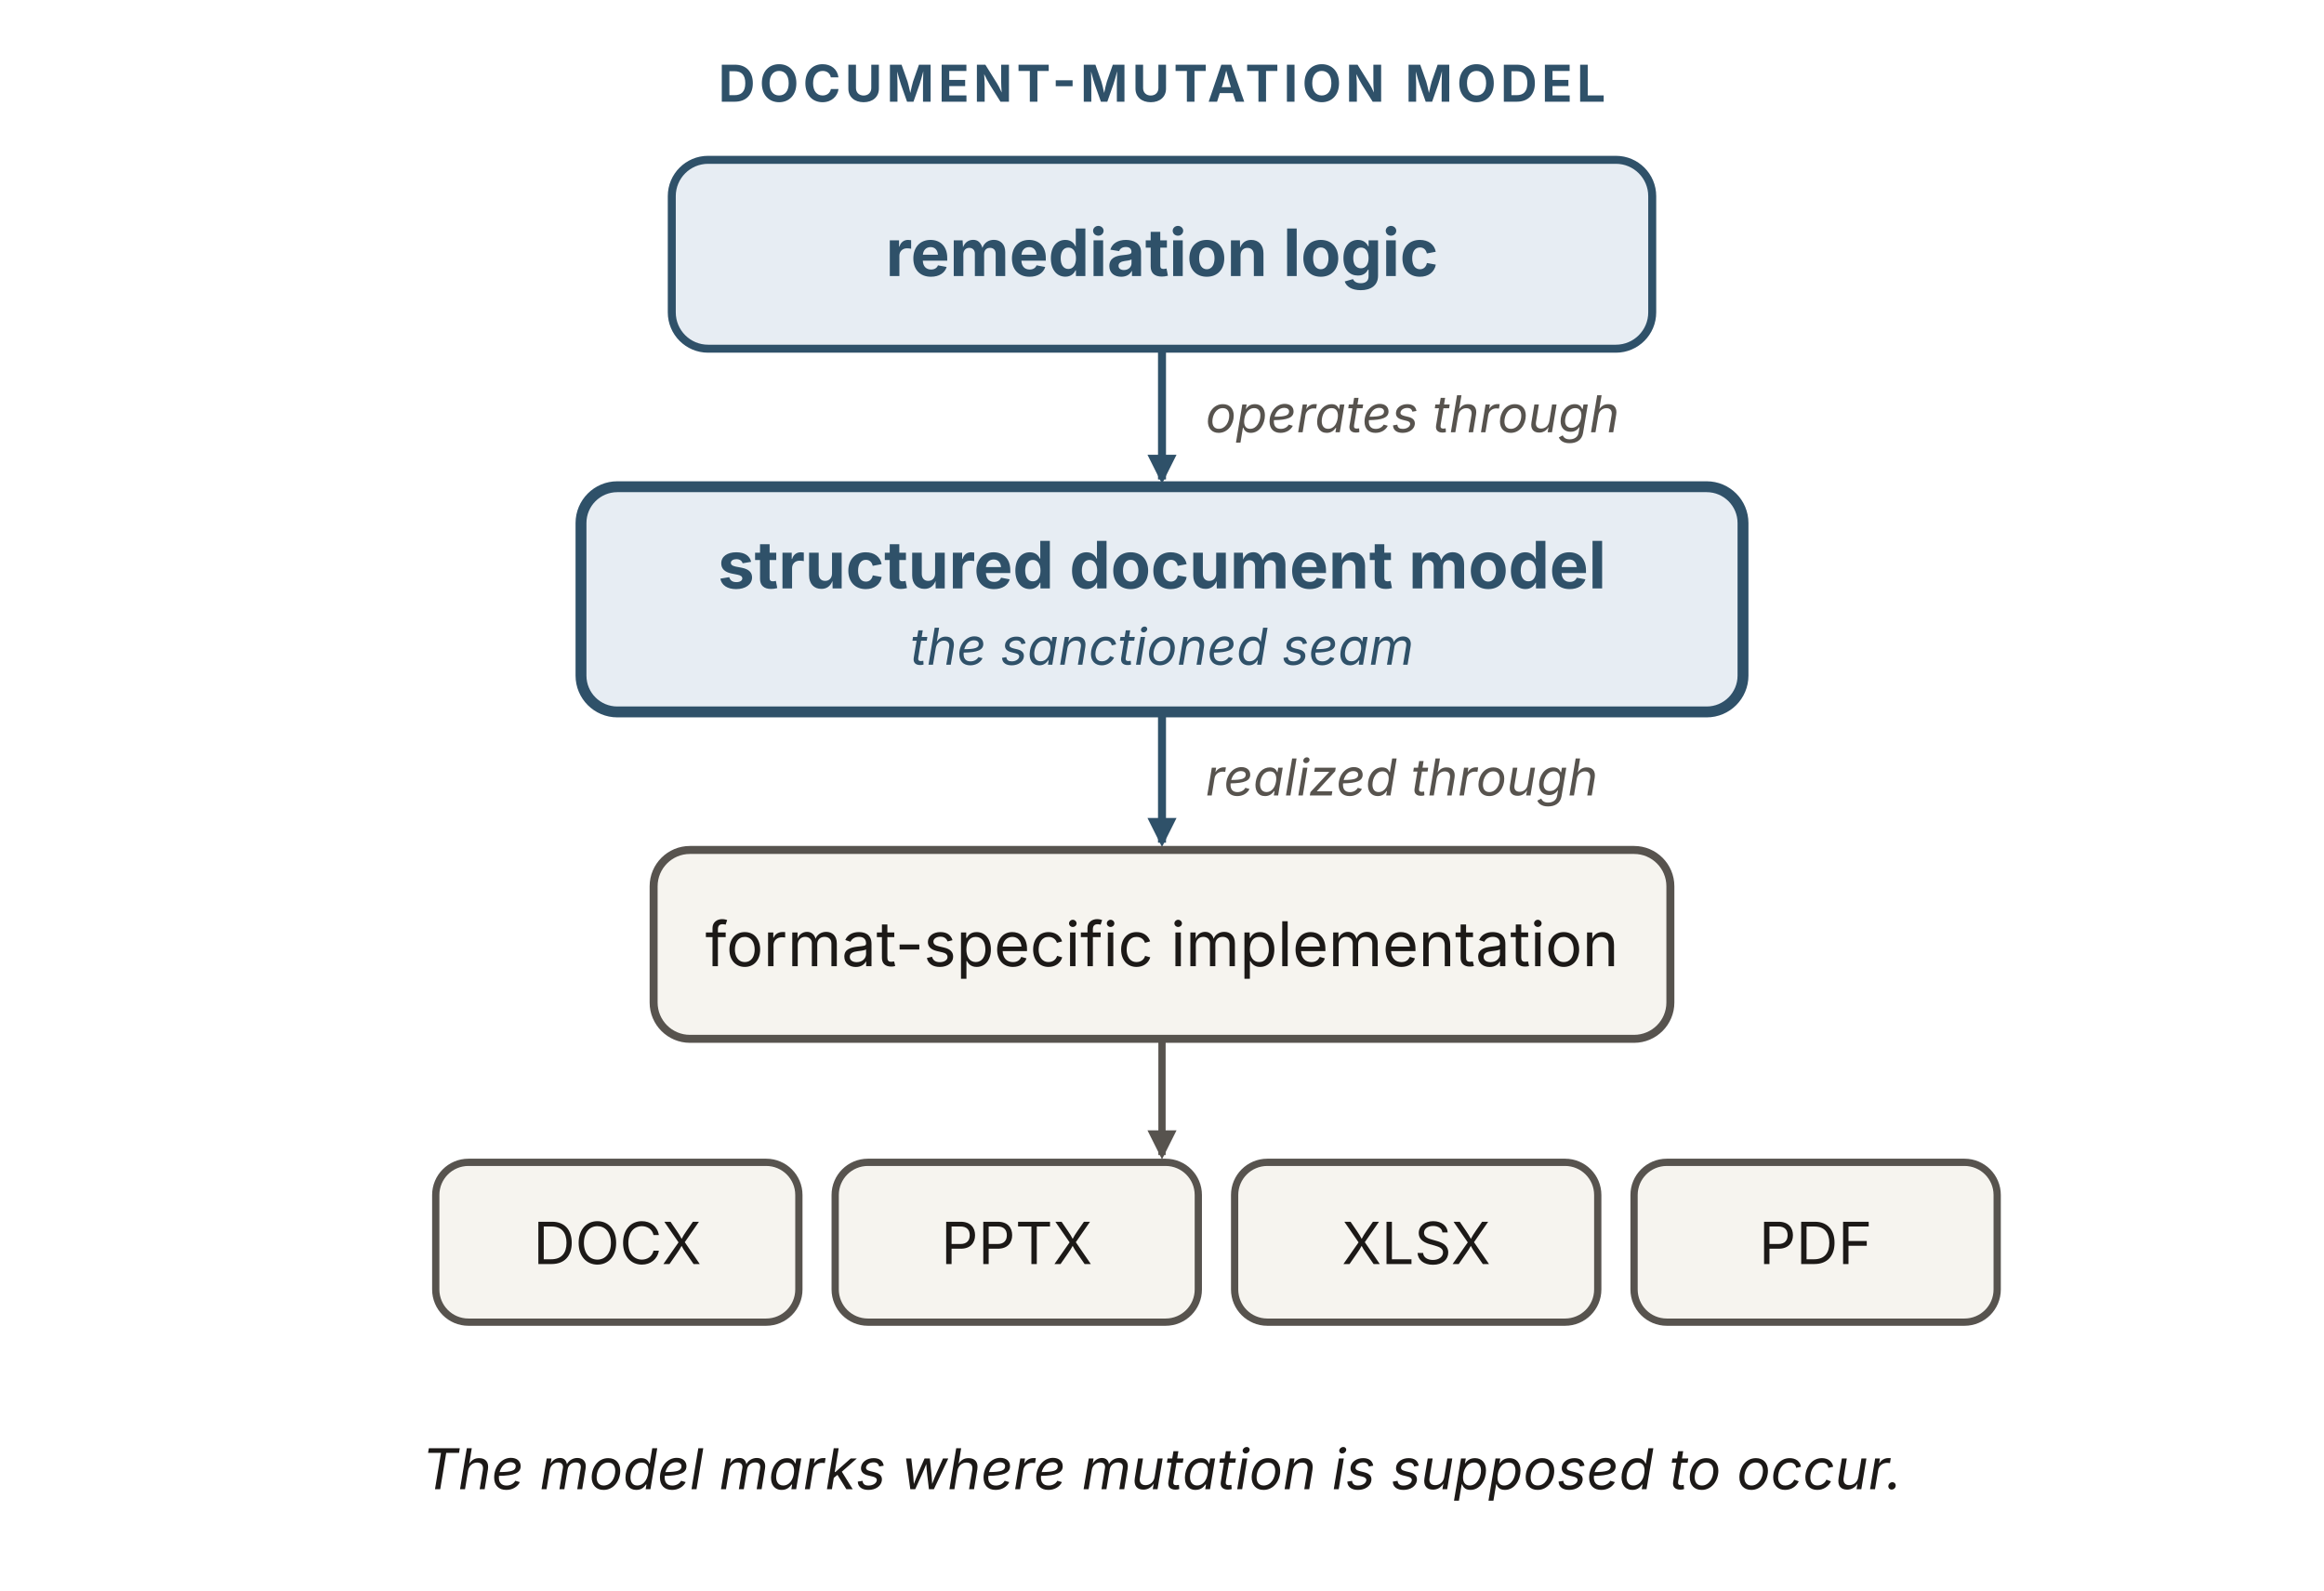
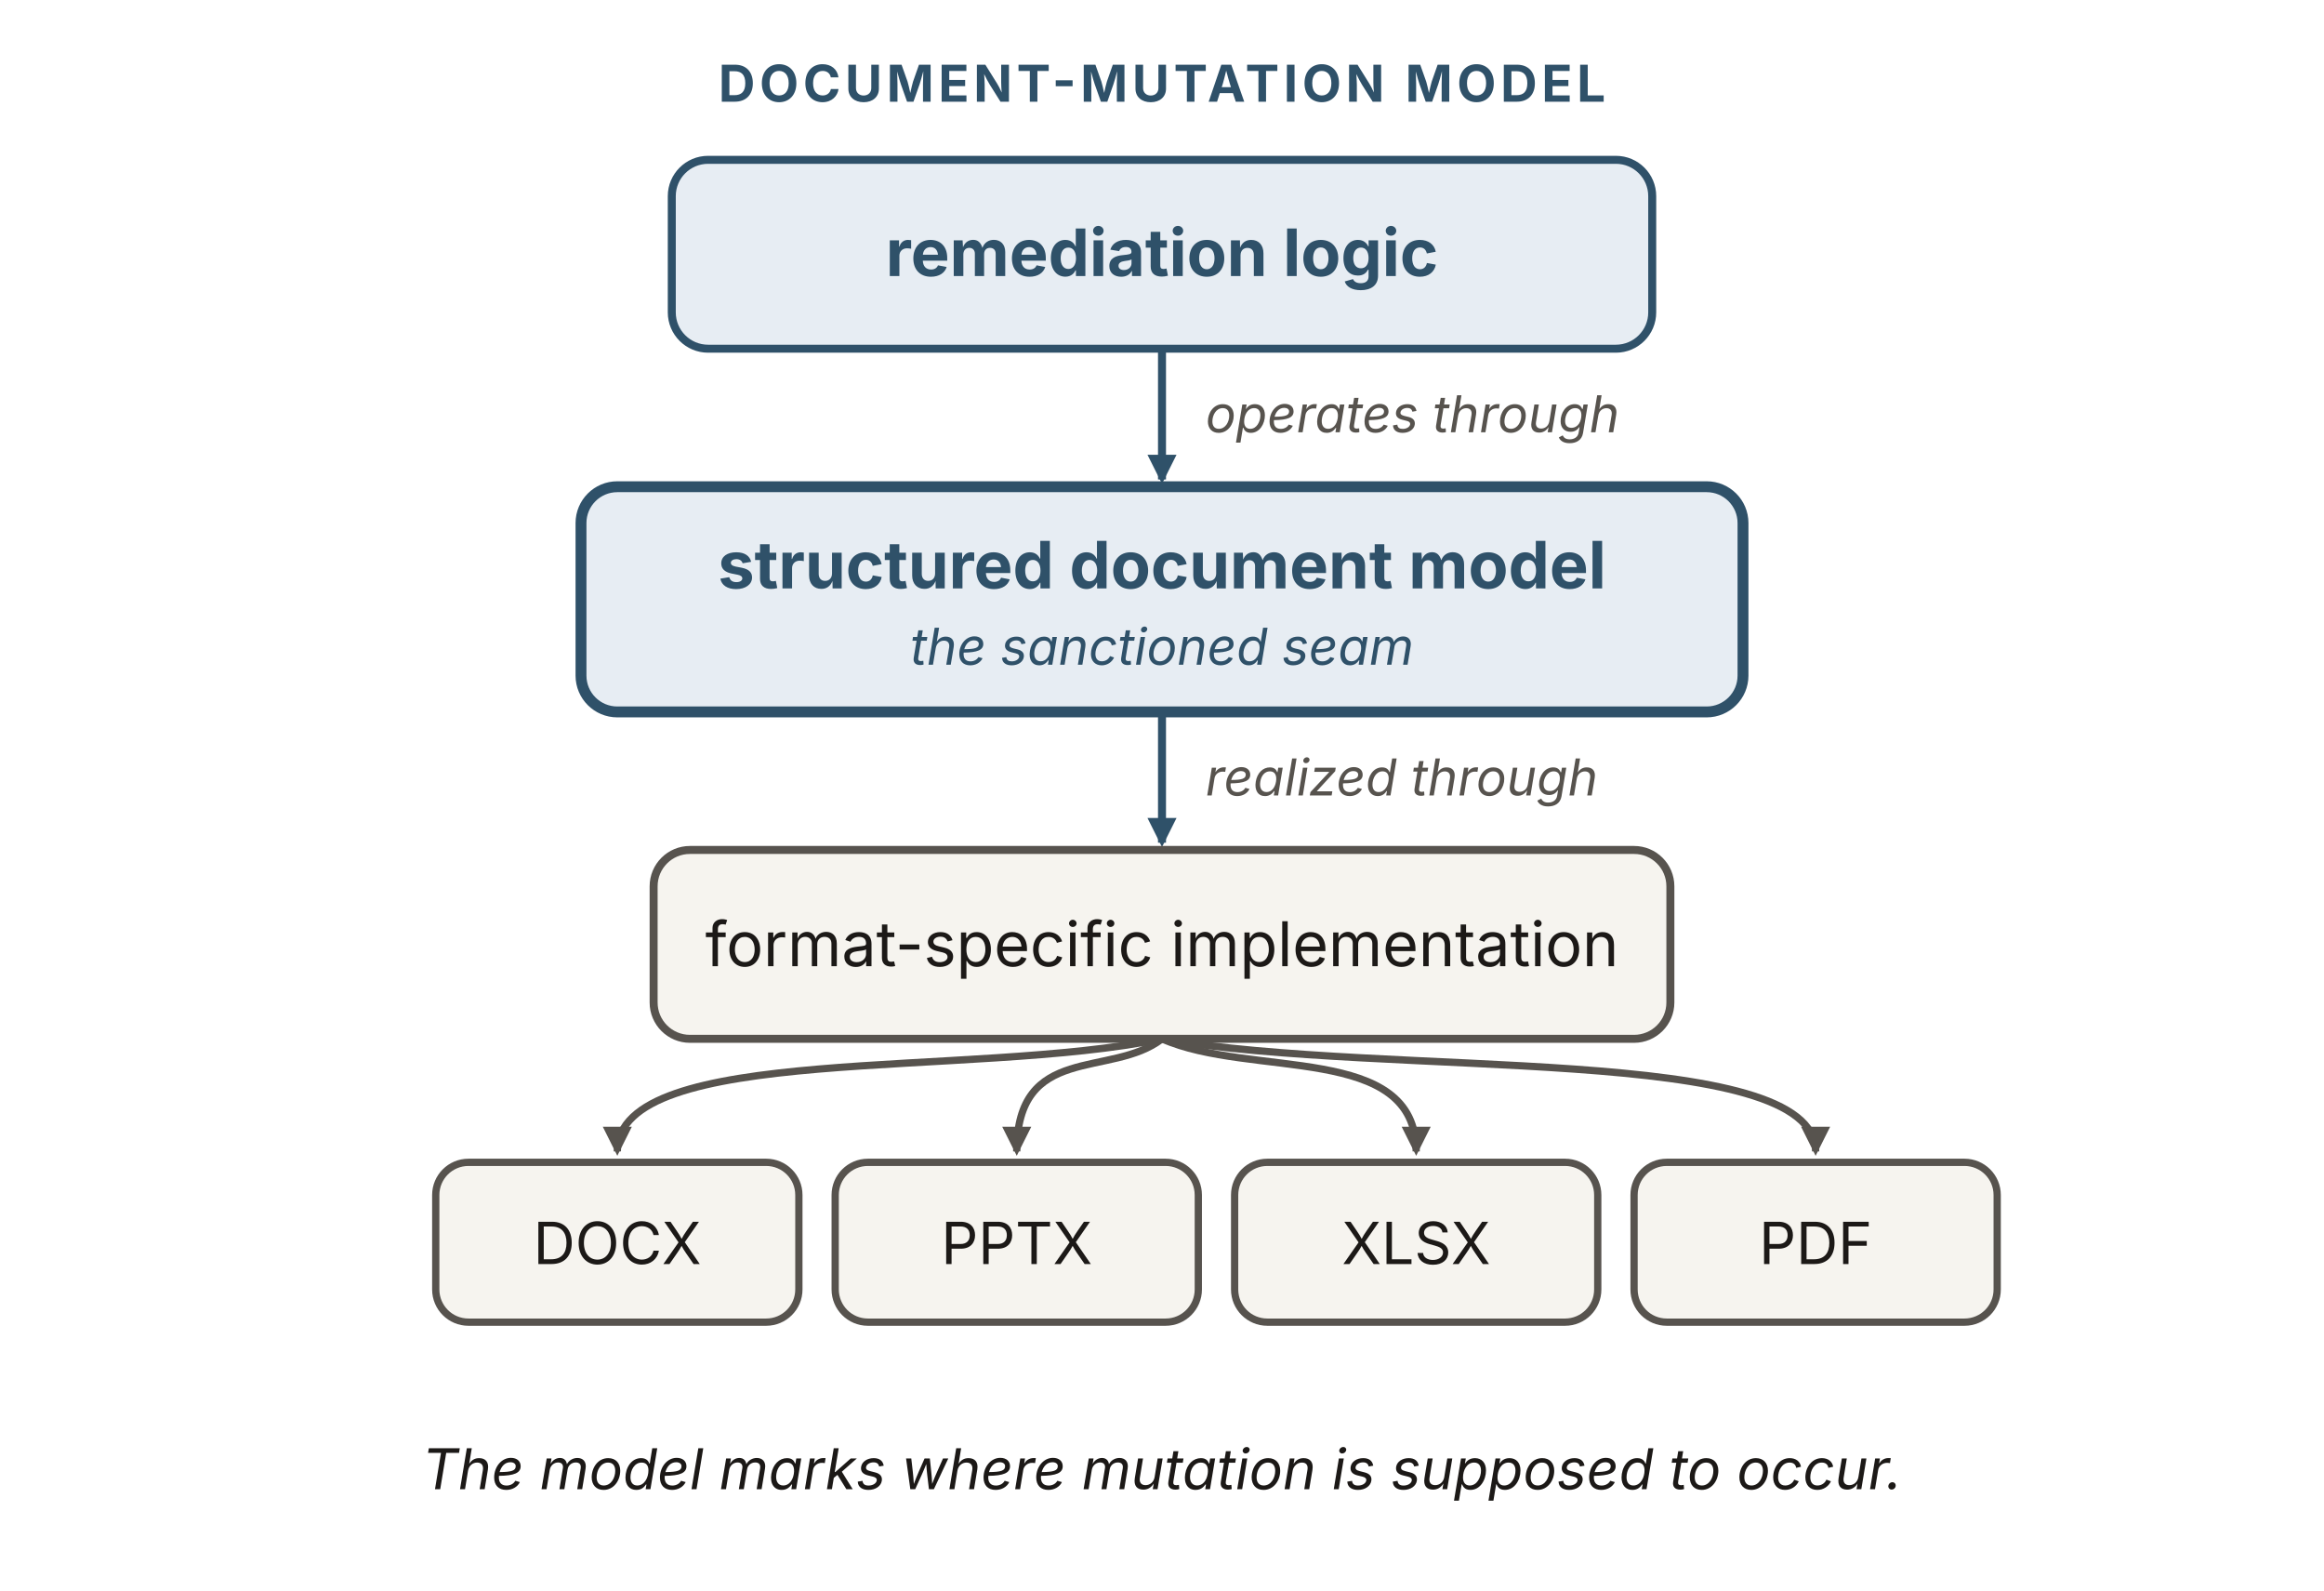
<svg xmlns="http://www.w3.org/2000/svg" viewBox="0 0 640 438" width="640" height="438" role="img" aria-labelledby="dmTitle dmDesc" font-family="'Source Sans 3', -apple-system, 'Segoe UI', sans-serif">
  <defs>
    <marker id="dm-b" viewBox="0 0 10 10" refX="8.5" refY="5" markerWidth="8" markerHeight="8" orient="auto" markerUnits="userSpaceOnUse">
      <path d="M0 0 L10 5 L0 10 z" fill="#2f5169" />
    </marker>
    <marker id="dm-k" viewBox="0 0 10 10" refX="8.5" refY="5" markerWidth="8" markerHeight="8" orient="auto" markerUnits="userSpaceOnUse">
      <path d="M0 0 L10 5 L0 10 z" fill="#57534e" />
    </marker>
  </defs>
  <text x="320" y="28" text-anchor="middle" font-size="14" font-weight="700" letter-spacing="1.2" fill="#2f5169">DOCUMENT-MUTATION MODEL</text>
-   <rect x="185" y="44" width="270" height="52" rx="10" fill="#e7edf3" stroke="#2f5169" stroke-width="2.2" />
+   <rect id="remediation" x="185" y="44" width="270" height="52" rx="10" fill="#e7edf3" stroke="#2f5169" stroke-width="2.2" />
  <text x="320" y="76" text-anchor="middle" font-size="18" font-weight="700" fill="#2f5169">remediation logic</text>
  <line x1="320" y1="96" x2="320" y2="132" stroke="#2f5169" stroke-width="2.2" marker-end="url(#dm-b)" />
  <text x="332" y="119" font-size="14" font-style="italic" fill="#57534e">operates through</text>
-   <rect x="160" y="134" width="320" height="62" rx="10" fill="#e7edf3" stroke="#2f5169" stroke-width="3" />
+   <rect id="model" x="160" y="134" width="320" height="62" rx="10" fill="#e7edf3" stroke="#2f5169" stroke-width="3" />
  <text x="320" y="162" text-anchor="middle" font-size="18" font-weight="700" fill="#2f5169">structured document model</text>
  <text x="320" y="183" text-anchor="middle" font-size="14" font-style="italic" fill="#2f5169">the sanctioned seam</text>
  <line x1="320" y1="196" x2="320" y2="232" stroke="#2f5169" stroke-width="2.2" marker-end="url(#dm-b)" />
  <text x="332" y="219" font-size="14" font-style="italic" fill="#57534e">realized through</text>
-   <rect x="180" y="234" width="280" height="52" rx="10" fill="#f6f4ef" stroke="#57534e" stroke-width="2.2" />
+   <rect id="impl" x="180" y="234" width="280" height="52" rx="10" fill="#f6f4ef" stroke="#57534e" stroke-width="2.2" />
  <text x="320" y="266" text-anchor="middle" font-size="17" fill="#1c1917">format-specific implementation</text>
-   <line x1="320" y1="286" x2="320" y2="318" stroke="#57534e" stroke-width="2" marker-end="url(#dm-k)" />
+   <g fill="none" stroke="#57534e" stroke-width="2">
+     <path d="M320,286 C267.5,296.9 170,287 170,317" marker-end="url(#dm-k)" />
+     <path d="M320,286 C306,296.9 280,287 280,317" marker-end="url(#dm-k)" />
+     <path d="M320,286 C344.5,296.9 390,287 390,317" marker-end="url(#dm-k)" />
+     <path d="M320,286 C383,296.9 500,287 500,317" marker-end="url(#dm-k)" />
+   </g>
  <g fill="#f6f4ef" stroke="#57534e" stroke-width="2">
-     <rect x="120" y="320" width="100" height="44" rx="9" />
-     <rect x="230" y="320" width="100" height="44" rx="9" />
-     <rect x="340" y="320" width="100" height="44" rx="9" />
-     <rect x="450" y="320" width="100" height="44" rx="9" />
+     <rect id="docx" x="120" y="320" width="100" height="44" rx="9" />
+     <rect id="pptx" x="230" y="320" width="100" height="44" rx="9" />
+     <rect id="xlsx" x="340" y="320" width="100" height="44" rx="9" />
+     <rect id="pdf" x="450" y="320" width="100" height="44" rx="9" />
  </g>
  <text x="170" y="348" text-anchor="middle" font-size="16" fill="#1c1917">DOCX</text>
  <text x="280" y="348" text-anchor="middle" font-size="16" fill="#1c1917">PPTX</text>
  <text x="390" y="348" text-anchor="middle" font-size="16" fill="#1c1917">XLSX</text>
  <text x="500" y="348" text-anchor="middle" font-size="16" fill="#1c1917">PDF</text>
  <text x="320" y="410" text-anchor="middle" font-size="15.5" font-style="italic" fill="#1c1917">The model marks where mutation is supposed to occur.</text>
</svg>
